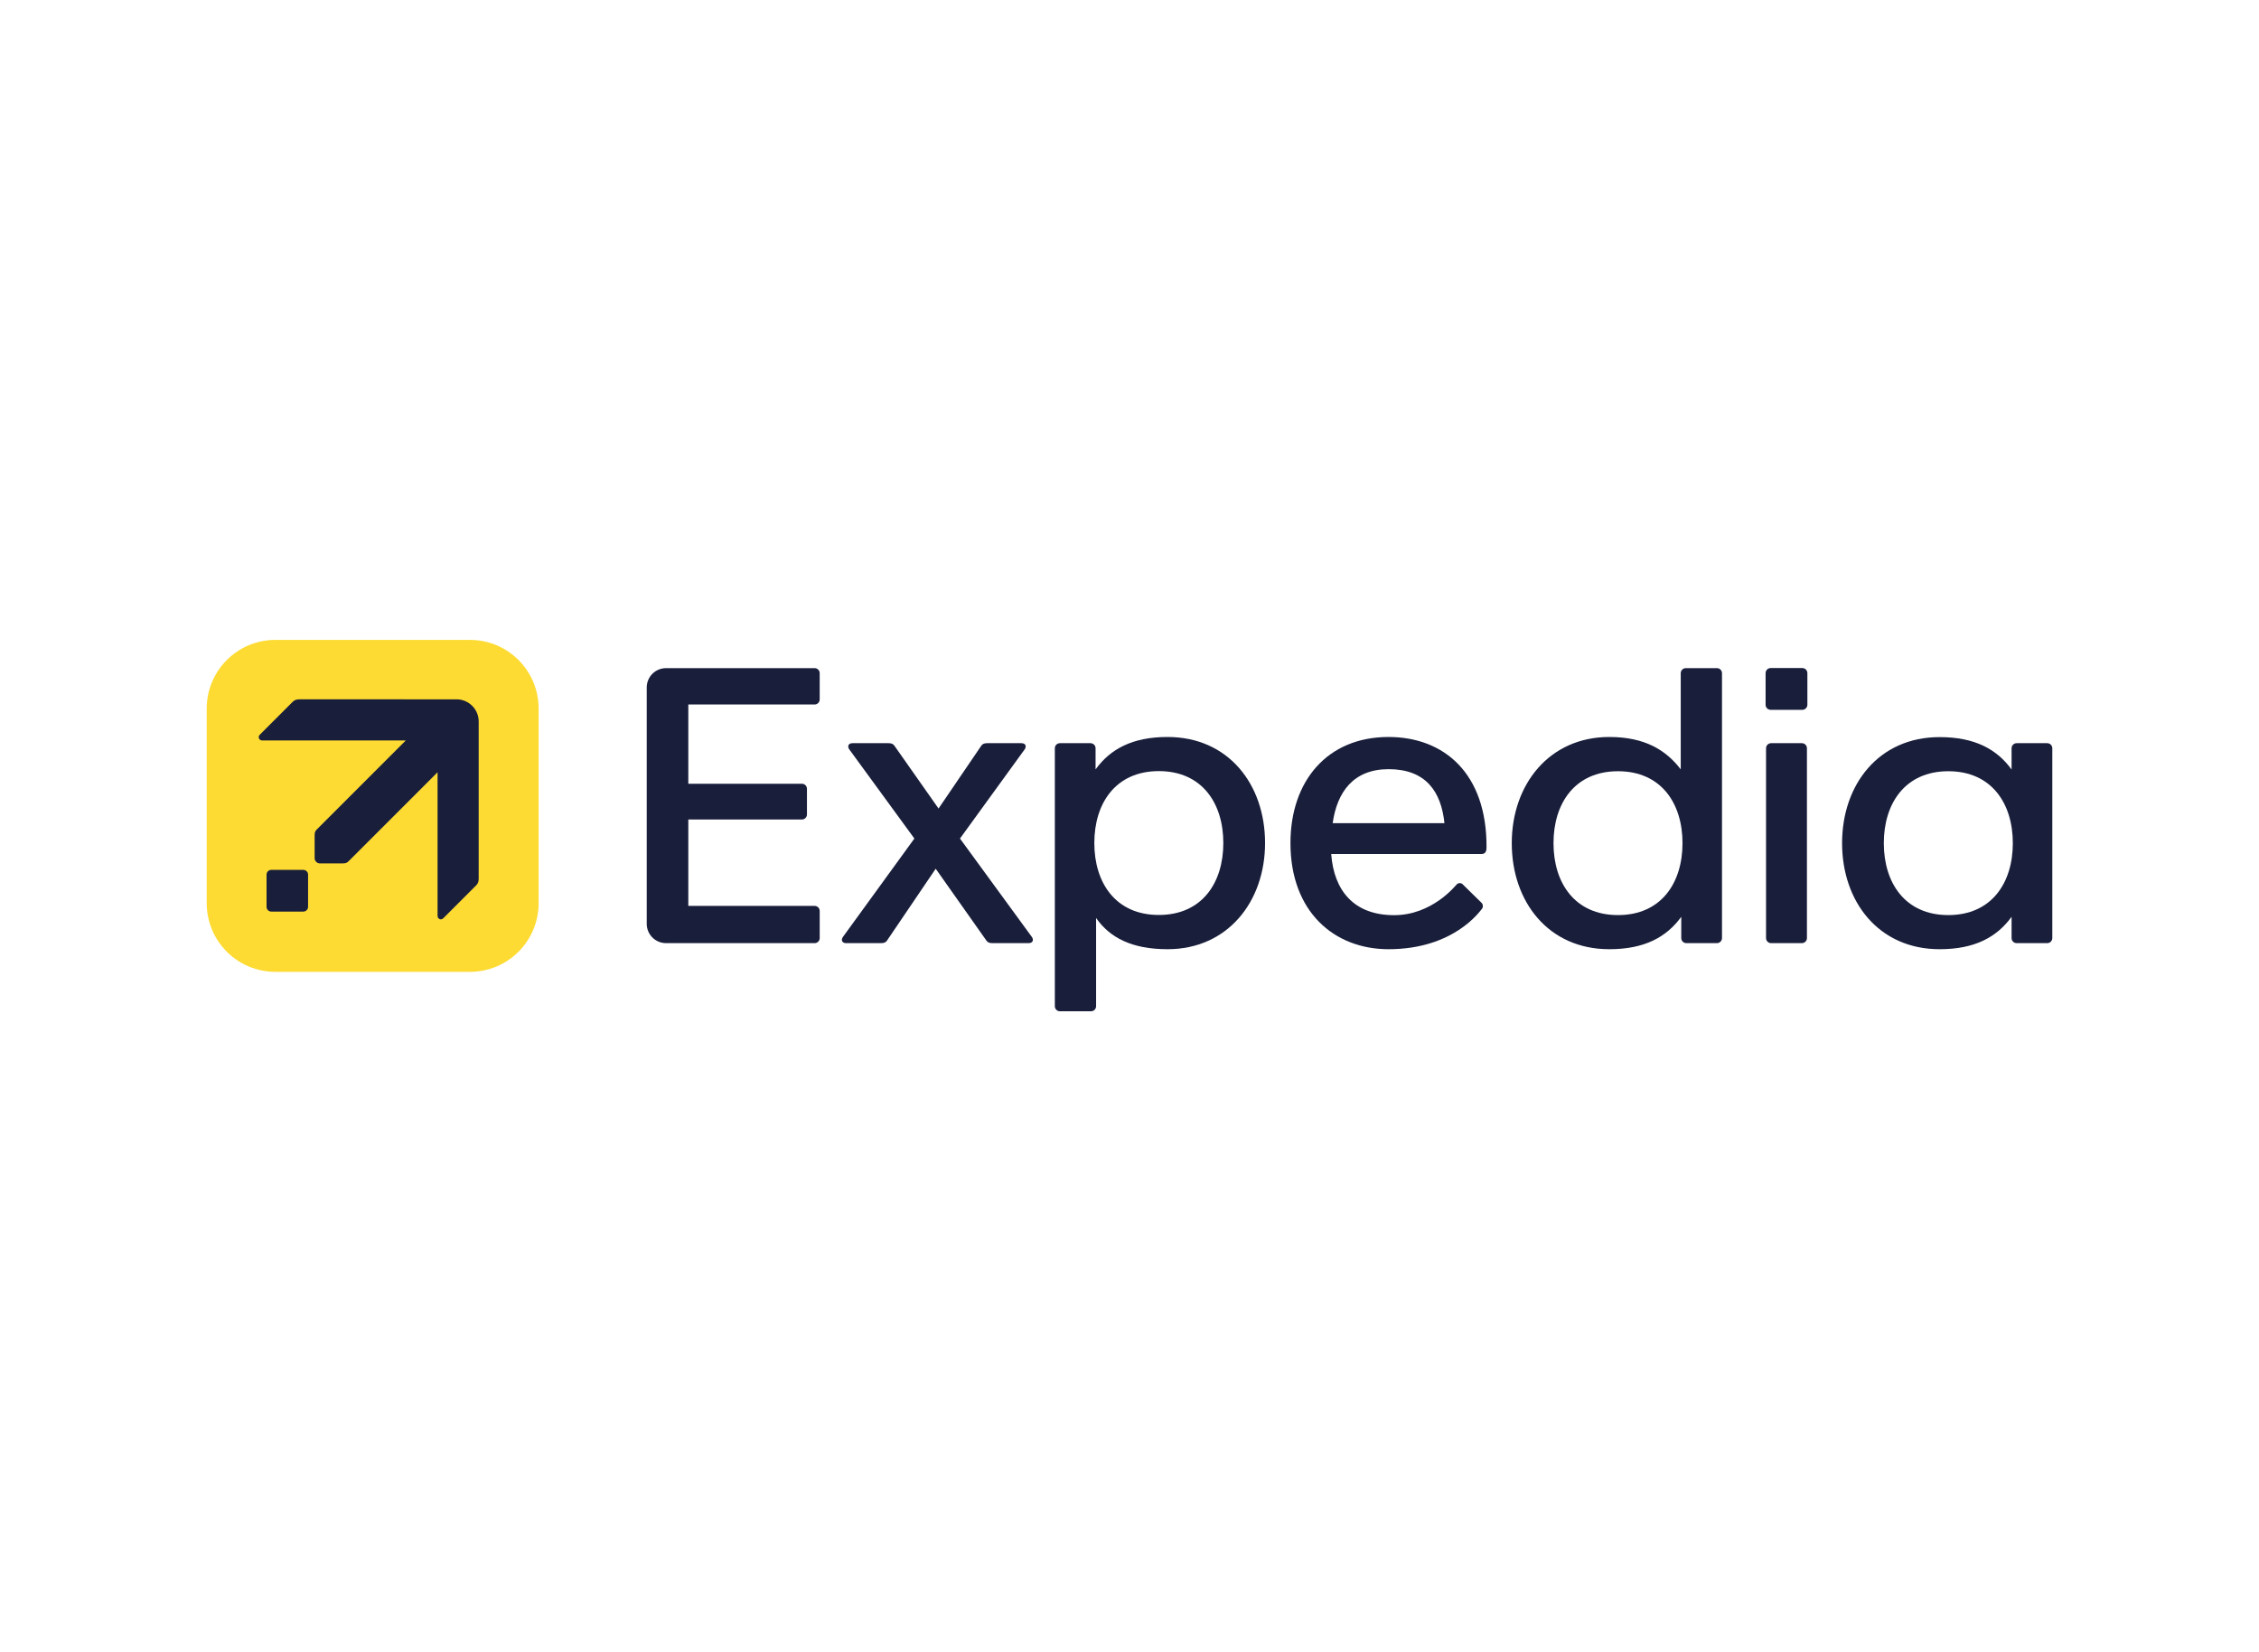
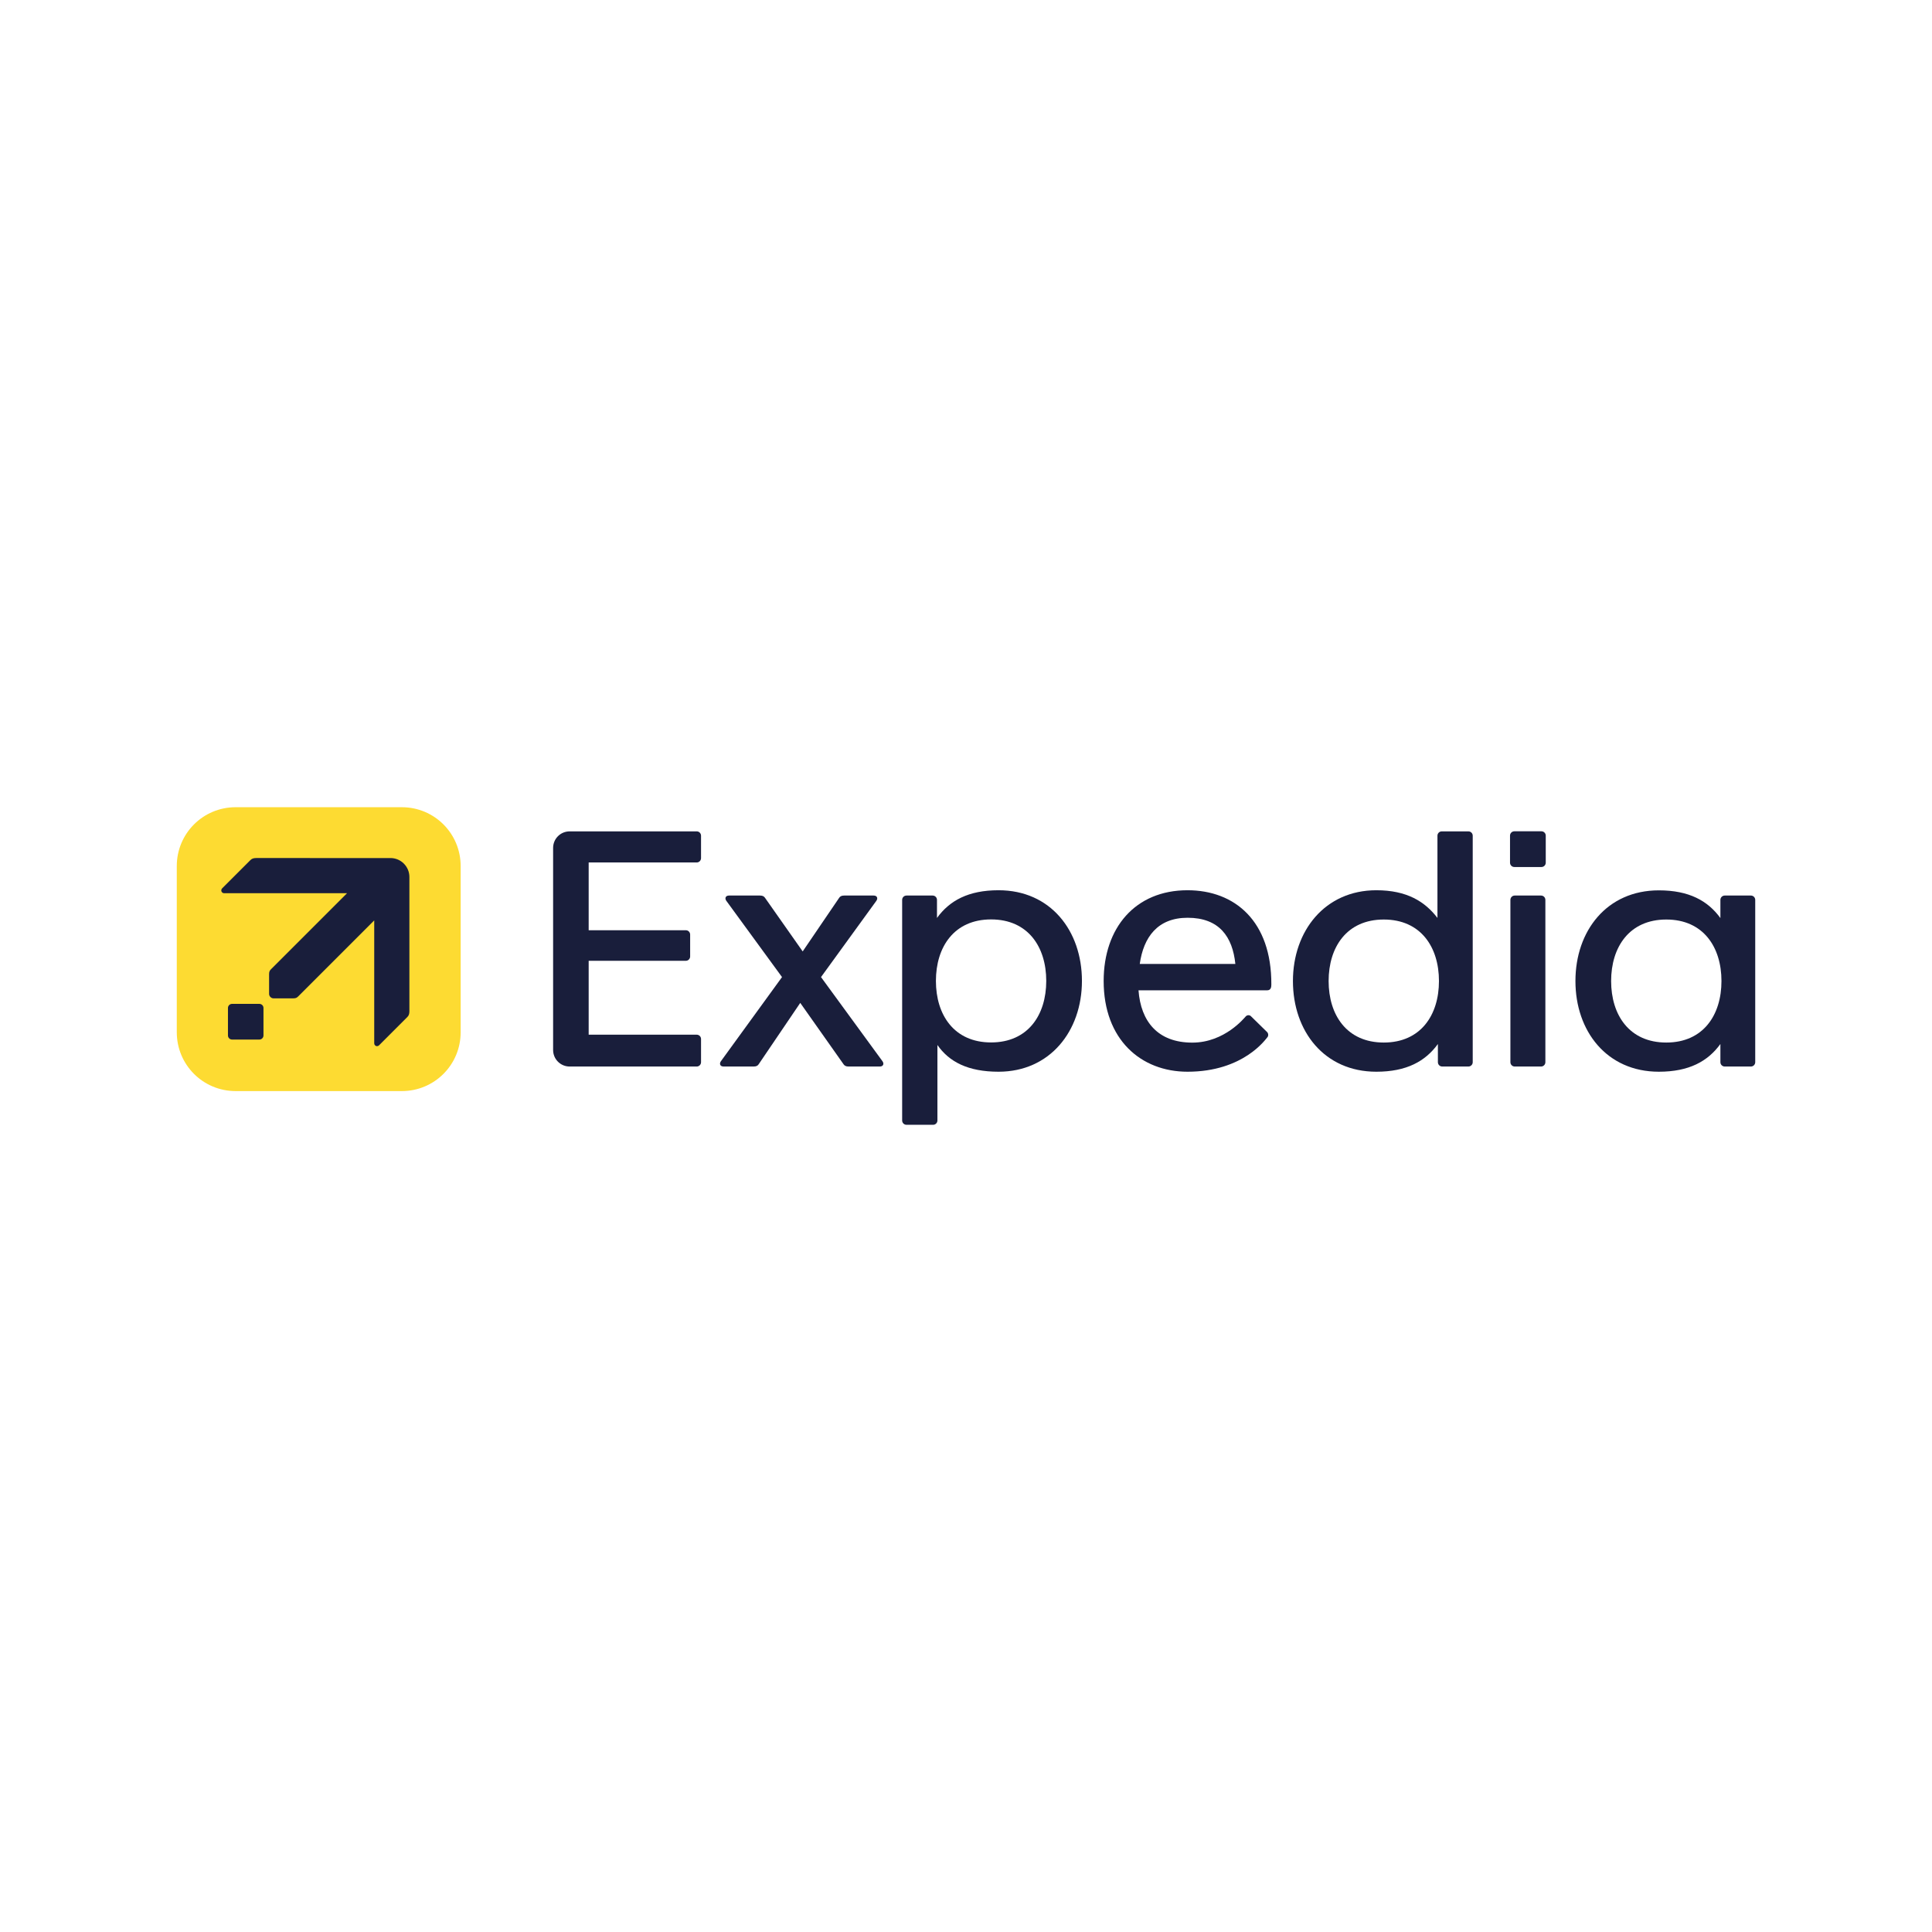
- <svg xmlns="http://www.w3.org/2000/svg" version="1.0" id="svg3486" x="0px" y="0px" viewBox="0 0 1224 894.53" style="enable-background:new 0 0 1224 894.53;" xml:space="preserve">
+ <svg xmlns="http://www.w3.org/2000/svg" version="1.0" id="svg3486" x="0px" y="0px" viewBox="0 -164.735 1224 1224" style="enable-background:new 0 -164.735 1224 1224;" xml:space="preserve">
  <style type="text/css">
	.st0{fill:#191E3B;}
	.st1{fill:#FDDB32;}
</style>
  <g id="layer1" transform="translate(211.7494,-377.8286)">
    <g id="g3760" transform="matrix(0.3785885,0,0,0.3785885,-108.0681,260.2173)">
      <g id="g3734">
        <path id="rect3505" class="st0" d="     M679.43,1266.77c-15.35,0-27.7,12.35-27.7,27.7v338.12c0,15.35,12.36,27.7,27.7,27.7h212.6c4.02,0,7.25-3.23,7.25-7.25v-38.79     c0-4.02-3.23-7.25-7.25-7.25H711.24v-123.65H873.8c4.02,0,7.25-3.23,7.25-7.25v-36.65c0-4.02-3.23-7.25-7.25-7.25H711.24v-113.4     h180.78c4.02,0,7.25-3.23,7.25-7.25v-37.54c0-4.02-3.23-7.25-7.25-7.25H679.43z" />
        <path id="rect3515" class="st0" d="M1397.13,1365.28     c-50.59,0-82,17.42-103.03,46.39v-30.26c0-4.02-3.23-7.25-7.25-7.25h-43.78c-4.02,0-7.25,3.23-7.25,7.25v369.13     c0,4.02,3.23,7.25,7.25,7.25h44.53c4.02,0,7.25-3.23,7.25-7.25v-126.28c19.51,28.09,51.13,44.72,102.27,44.72     c86.01,0,139.56-68.07,139.56-151.94S1484.24,1365.28,1397.13,1365.28L1397.13,1365.28z M1384.64,1414.11     c61.88,0,92.32,46.08,92.32,102.93c0,56.84-30.44,102.93-92.32,102.93c-61.88,0-92.32-46.08-92.32-102.93     C1292.32,1460.2,1322.76,1414.11,1384.64,1414.11z" />
        <path id="rect3532" class="st0" d="M2260.93,1374.16h44.03c4.02,0,7.25,3.23,7.25,7.25v271.63     c0,4.02-3.23,7.25-7.25,7.25h-44.03c-4.02,0-7.25-3.23-7.25-7.25v-271.63C2253.68,1377.39,2256.91,1374.16,2260.93,1374.16     L2260.93,1374.16z" />
        <path id="rect3534" class="st0" d="M2260.3,1266.63h45.29c4.02,0,7.25,3.23,7.25,7.25v45.29     c0,4.02-3.23,7.25-7.25,7.25h-45.29c-4.02,0-7.25-3.23-7.25-7.25v-45.29C2253.05,1269.86,2256.28,1266.63,2260.3,1266.63z" />
        <path id="path3546" class="st0" d="M2029.32,1668.98     c50.59,0,82-17.42,103.03-46.39v30.44c0,4.02,3.23,7.25,7.25,7.25h43.78c4.01,0,7.25-3.23,7.25-7.25v-379.01     c0-4.02-3.23-7.25-7.25-7.25h-44.53c-4.02,0-7.25,3.23-7.25,7.25v137.59c-20.94-27.38-51.13-46.33-102.27-46.33     c-86.01,0-139.56,68.07-139.56,151.94S1942.2,1668.98,2029.32,1668.98L2029.32,1668.98z M2041.81,1620.15     c-61.88,0-92.32-46.08-92.32-102.93c0-56.84,30.44-102.93,92.32-102.93s92.32,46.08,92.32,102.93     C2134.13,1574.06,2103.68,1620.15,2041.81,1620.15z" />
        <path id="path3557" class="st0" d="M2502.07,1365.46c-87.11,0-139.56,67.9-139.56,151.76     s52.45,151.76,139.56,151.76c50.59,0,82-17.42,103.03-46.39v30.44c0,4.02,3.23,7.25,7.25,7.25h43.78c4.02,0,7.25-3.23,7.25-7.25     v-135.81v-135.81c0-4.02-3.23-7.25-7.25-7.25h-43.78c-4.01,0-7.25,3.23-7.25,7.25v30.44     C2584.06,1382.88,2552.65,1365.46,2502.07,1365.46z M2514.56,1414.29c61.88,0,92.32,46.08,92.32,102.93     c0,56.84-30.44,102.93-92.32,102.93c-61.88,0-92.32-46.08-92.32-102.93C2422.24,1460.38,2452.68,1414.29,2514.56,1414.29z" />
        <path id="rect3567" class="st0" d="     M946.15,1374.16c-6.26,0-7.38,4.94-4.54,8.85l93.18,127.6l-102.27,140.81c-2.84,3.91-1.72,8.86,4.54,8.86h50.45     c4.38,0,6.65-1.49,8.1-3.64l69.69-102.84l72.58,102.84c1.49,2.12,3.73,3.64,8.1,3.64h52.38c6.26,0,7.39-4.95,4.54-8.86     l-102.86-140.81l92.59-127.6c2.84-3.91,1.72-8.85-4.54-8.85h-49.46c-4.38,0-6.65,1.5-8.1,3.64l-61.15,89.87l-63.17-89.87     c-1.49-2.12-3.73-3.64-8.1-3.64H946.15z" />
        <path id="path3599" class="st0" d="M1713.36,1365.28     c-87.6,0-140.33,62.99-140.33,151.85c0,98.01,62.32,151.85,140.33,151.85c94.27,0,131.42-55.44,133.5-57.52     c2.39-2.39,1.74-6.84-0.27-8.8l-27.25-26.71c-2.01-1.97-5.83-2.27-8.47,0.39c-1.99,2.01-35.16,43.93-89.5,43.93     c-57.76,0-86.19-35.39-90.02-87.52h215.24c6.67,0,7.04-5.93,7.05-9.83C1854.09,1417.09,1792.59,1365.28,1713.36,1365.28z      M1713.55,1411.34c52.98,0,75.18,31.86,79.86,77.24h-159.96C1639.73,1444.09,1663.1,1411.34,1713.55,1411.34z" />
      </g>
      <g id="g3744">
        <path id="rect3636" class="st1" d="M120.46,1226.34h278.06c54.56,0,98.49,43.93,98.49,98.49     v278.06c0,54.56-43.93,98.49-98.49,98.49H120.46c-54.56,0-98.49-43.93-98.49-98.49v-278.06     C21.97,1270.27,65.9,1226.34,120.46,1226.34z" />
        <g id="g3738">
          <path id="path3707" class="st0" d="M154.81,1311.39c-4.43,0-7.21,1.02-9.55,3.36l-47.47,47.47      c-0.88,0.88-1.38,2.08-1.38,3.32c0,2.6,2.1,4.7,4.7,4.7h205.78l-126.51,126.51c-2.49,2.49-3.94,3.94-3.94,8.84l0,33.29      c0,2.02,0.92,3.76,2.23,5.08c1.32,1.32,3.06,2.23,5.08,2.23h33.29c4.89,0,6.34-1.45,8.83-3.94l126.51-126.51v205.78      c0,2.59,2.1,4.7,4.7,4.7c1.25,0,2.44-0.5,3.32-1.38l47.47-47.47c2.34-2.34,3.36-5.13,3.36-9.55l0-224.7      c0-17.52-14.2-31.72-31.72-31.72c0,0,0,0,0,0L154.81,1311.39z" />
          <path id="rect3709" class="st0" d="M114.5,1555.43h45.66c3.82,0,6.89,3.07,6.89,6.89v45.95      c0,3.82-3.07,6.89-6.89,6.89H114.5c-3.82,0-6.89-3.07-6.89-6.89v-45.95C107.6,1558.5,110.68,1555.43,114.5,1555.43z" />
        </g>
      </g>
    </g>
  </g>
</svg>
